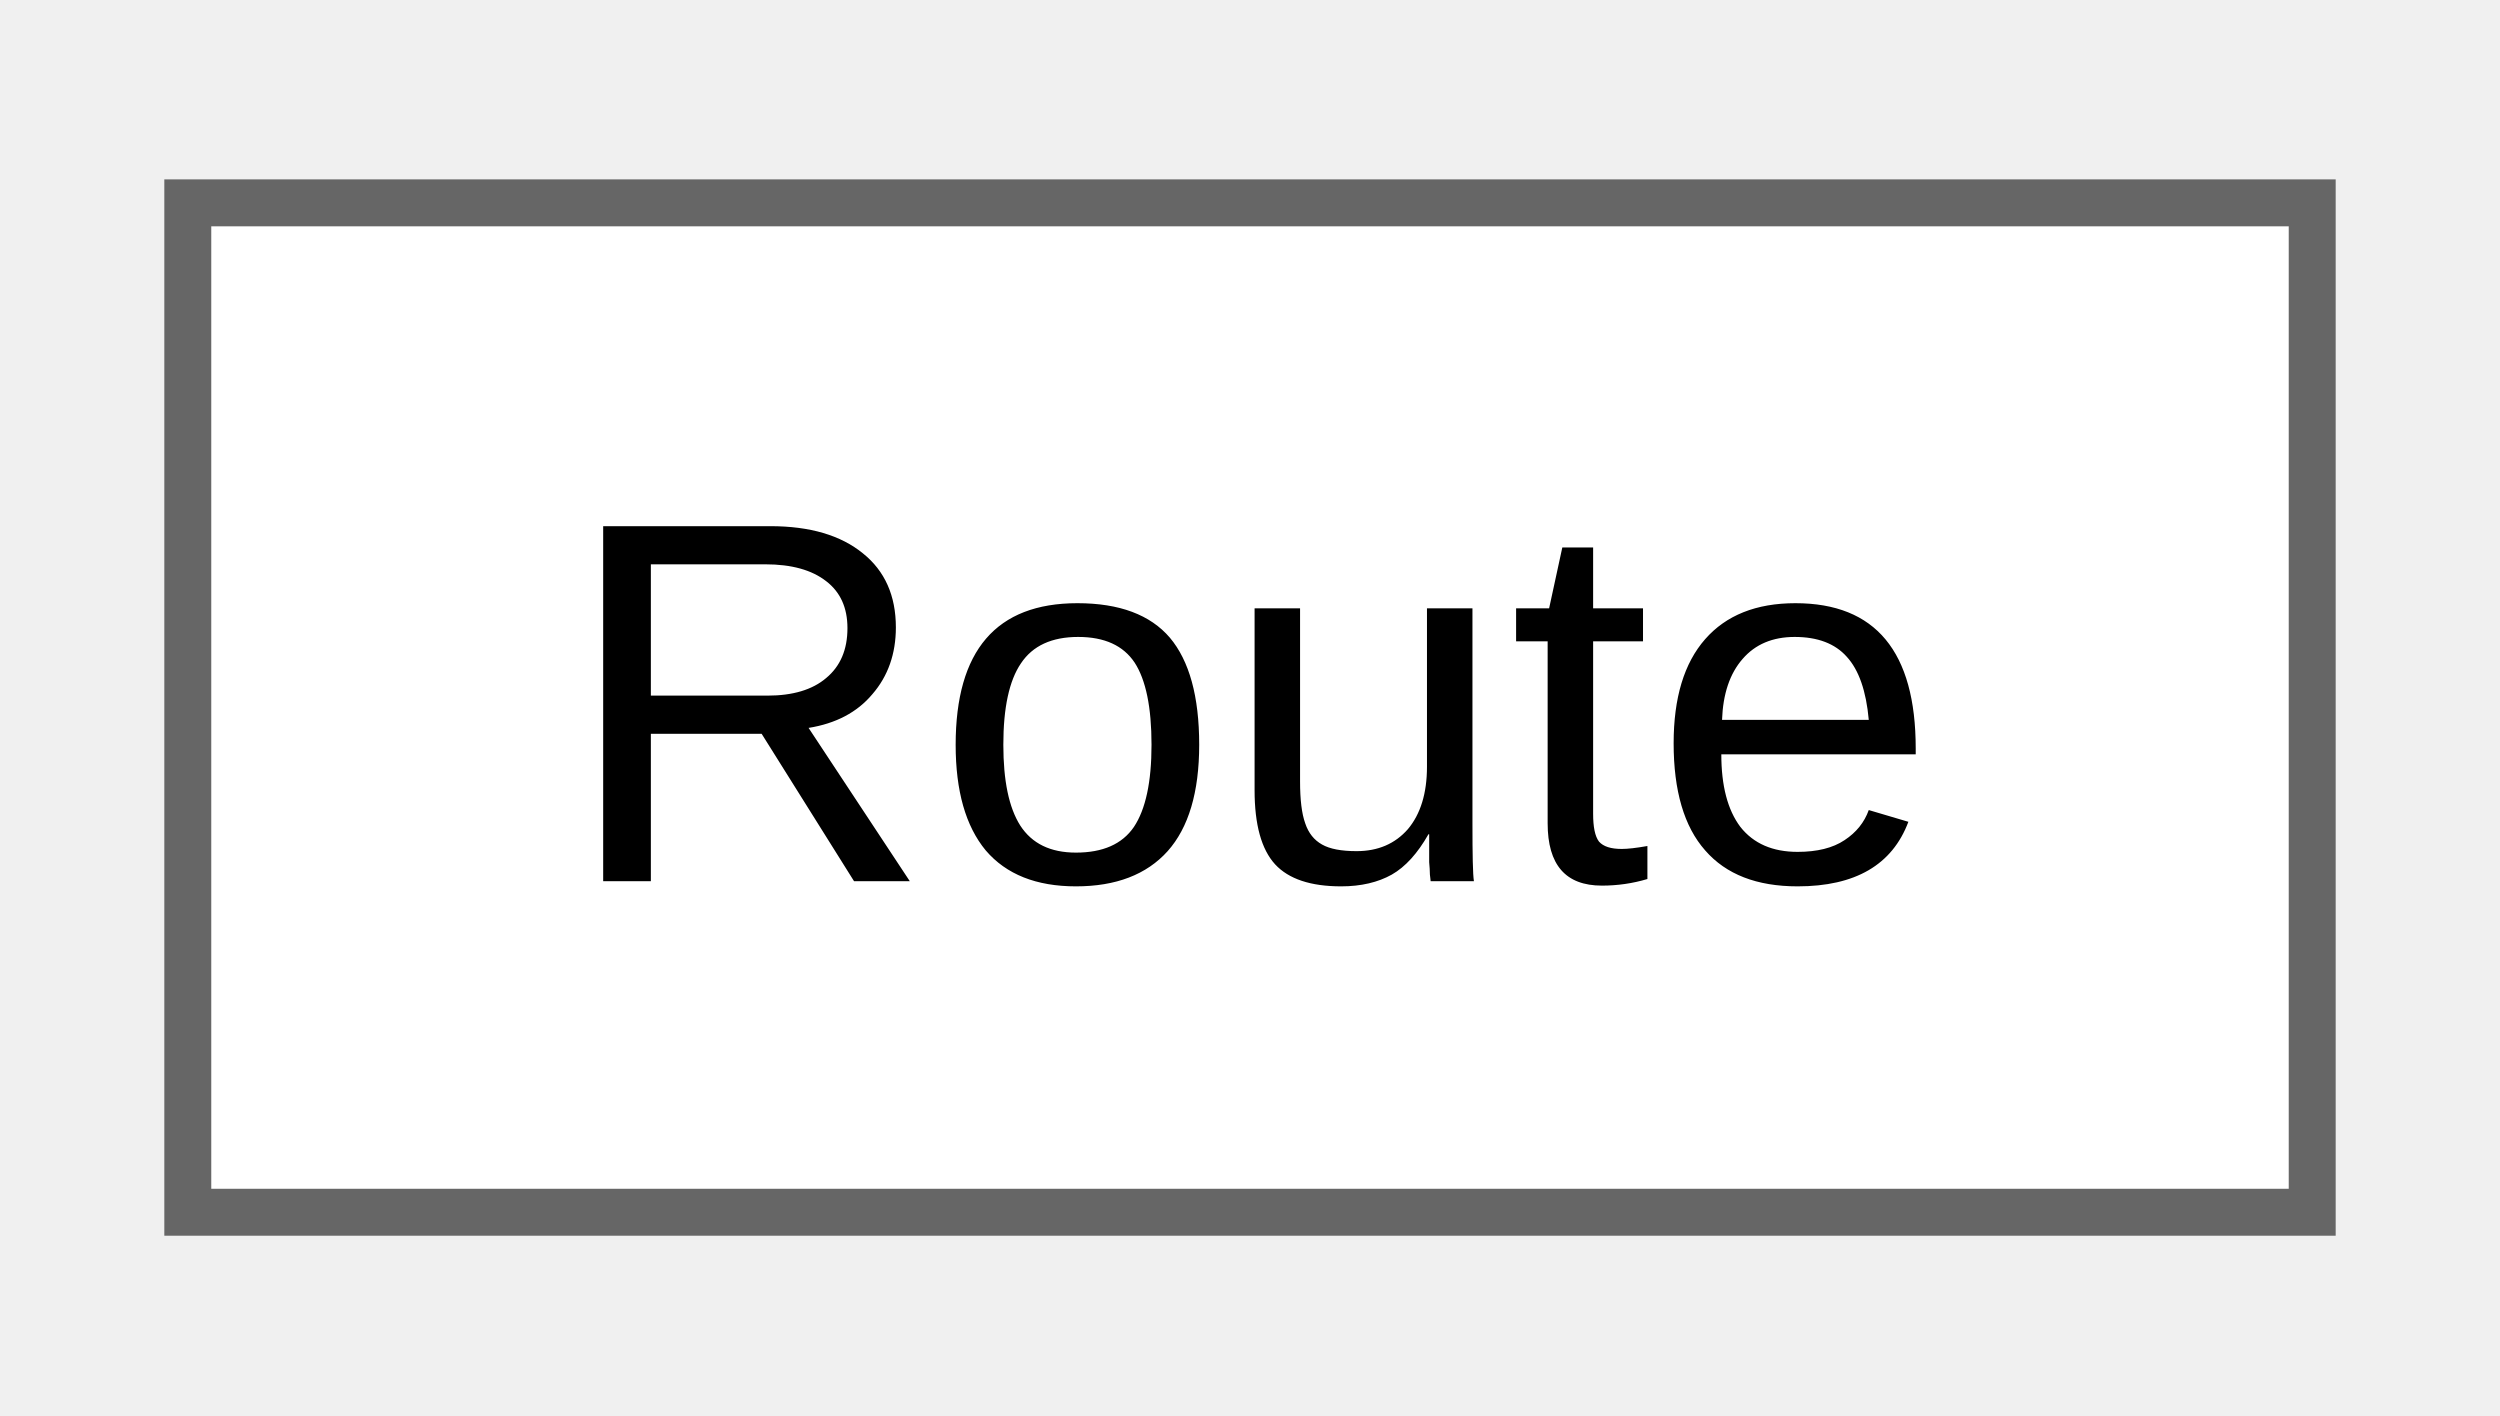
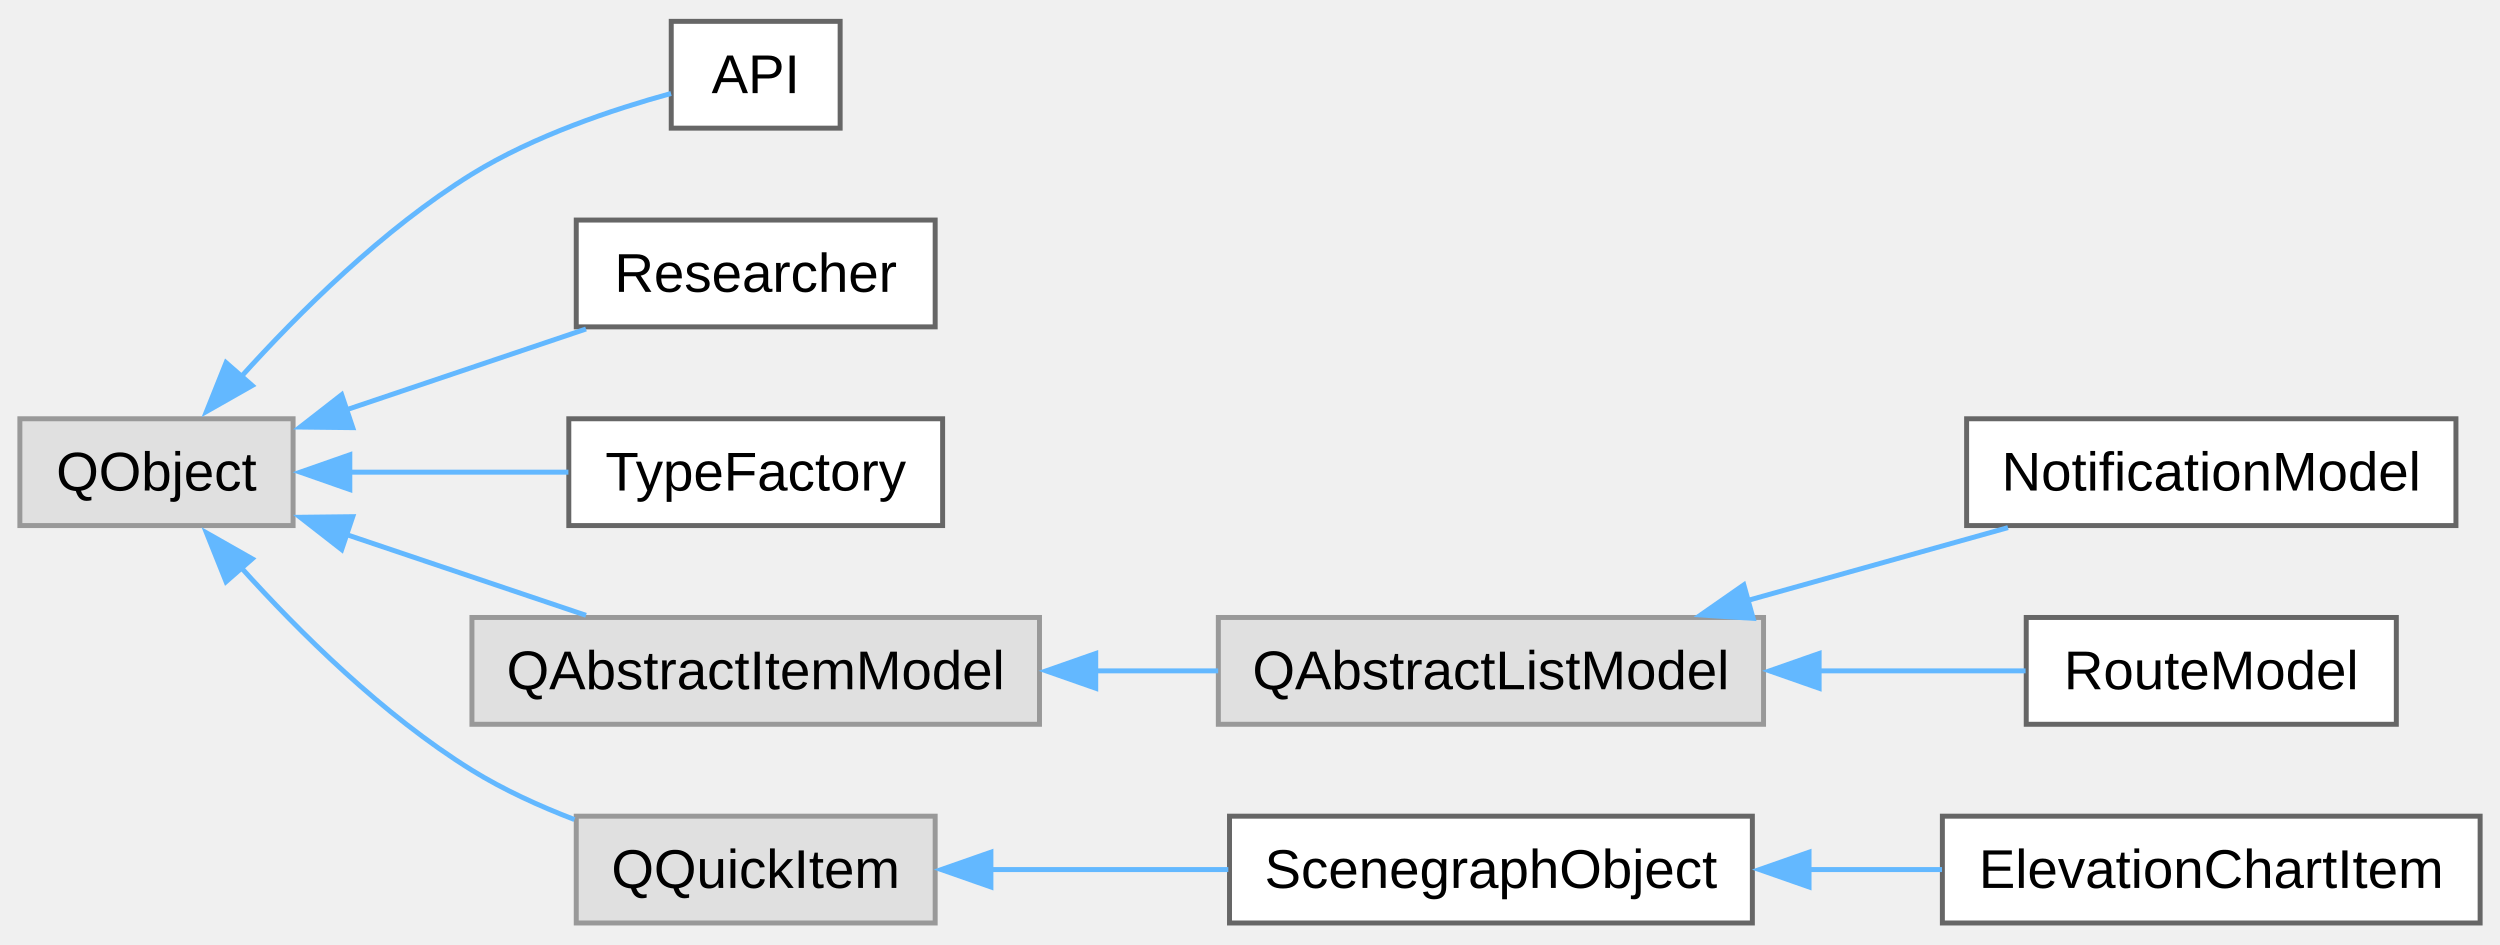
- <svg xmlns="http://www.w3.org/2000/svg" xmlns:xlink="http://www.w3.org/1999/xlink" width="53pt" height="30pt" viewBox="0.00 0.00 53.25 29.50">
-   <g id="graph0" class="graph" transform="scale(1 1) rotate(0) translate(4 25.5)">
+ <svg xmlns="http://www.w3.org/2000/svg" xmlns:xlink="http://www.w3.org/1999/xlink" width="503pt" height="190pt" viewBox="0.00 0.00 503.25 189.50">
+   <g id="graph0" class="graph" transform="scale(1 1) rotate(0) translate(4 185.5)">
    <g id="Node000000" class="node">
      <g id="a_Node000000">
-         <a xlink:href="de/d39/classElevationChart_1_1Route.html" target="_top" xlink:title="Набор последовательных точек на карте.">
-           <polygon fill="white" stroke="#666666" points="45.25,-21.5 0,-21.5 0,0 45.25,0 45.25,-21.5" />
-           <text text-anchor="middle" x="22.62" y="-7.05" font-family="Arial" font-size="11.00">Route</text>
+         <a xlink:title=" ">
+           <polygon fill="#e0e0e0" stroke="#999999" points="55,-101.5 0,-101.5 0,-80 55,-80 55,-101.5" />
+           <text text-anchor="middle" x="27.5" y="-87.05" font-family="Arial" font-size="11.00">QObject</text>
+         </a>
+       </g>
+     </g>
+     <g id="Node000001" class="node">
+       <g id="a_Node000001">
+         <a xlink:href="dc/d79/classElevationChart_1_1API.html" target="_top" xlink:title="Публичный интерфейс (C++) для виджета профиля высот.">
+           <polygon fill="white" stroke="#666666" points="165.12,-181.5 131.12,-181.5 131.12,-160 165.12,-160 165.12,-181.5" />
+           <text text-anchor="middle" x="148.12" y="-167.05" font-family="Arial" font-size="11.00">API</text>
+         </a>
+       </g>
+     </g>
+     <g id="edge4_Node000000_Node000001" class="edge">
+       <g id="a_edge4_Node000000_Node000001">
+         <a xlink:title=" ">
+           <path fill="none" stroke="#63b8ff" d="M44.47,-109.88C56.21,-122.9 73.16,-139.72 91,-150.75 103.49,-158.47 119.4,-163.78 131.08,-166.98" />
+           <polygon fill="#63b8ff" stroke="#63b8ff" points="46.77,-108.19 37.56,-102.96 41.5,-112.8 46.77,-108.19" />
+         </a>
+       </g>
+     </g>
+     <g id="Node000002" class="node">
+       <g id="a_Node000002">
+         <a xlink:href="df/d15/classElevationChart_1_1Researcher.html" target="_top" xlink:title=" ">
+           <polygon fill="white" stroke="#666666" points="184.25,-141.5 112,-141.5 112,-120 184.25,-120 184.25,-141.5" />
+           <text text-anchor="middle" x="148.12" y="-127.05" font-family="Arial" font-size="11.00">Researcher</text>
+         </a>
+       </g>
+     </g>
+     <g id="edge5_Node000000_Node000002" class="edge">
+       <g id="a_edge5_Node000000_Node000002">
+         <a xlink:title=" ">
+           <path fill="none" stroke="#63b8ff" d="M65.68,-103.29C81.15,-108.5 98.95,-114.51 113.96,-119.57" />
+           <polygon fill="#63b8ff" stroke="#63b8ff" points="67.01,-99.71 56.42,-99.83 64.78,-106.34 67.01,-99.71" />
+         </a>
+       </g>
+     </g>
+     <g id="Node000003" class="node">
+       <g id="a_Node000003">
+         <a xlink:href="d6/dda/classElevationChart_1_1TypeFactory.html" target="_top" xlink:title=" ">
+           <polygon fill="white" stroke="#666666" points="185.75,-101.5 110.5,-101.5 110.5,-80 185.75,-80 185.75,-101.5" />
+           <text text-anchor="middle" x="148.12" y="-87.05" font-family="Arial" font-size="11.00">TypeFactory</text>
+         </a>
+       </g>
+     </g>
+     <g id="edge6_Node000000_Node000003" class="edge">
+       <g id="a_edge6_Node000000_Node000003">
+         <a xlink:title=" ">
+           <path fill="none" stroke="#63b8ff" d="M66.27,-90.75C80.39,-90.75 96.4,-90.75 110.42,-90.75" />
+           <polygon fill="#63b8ff" stroke="#63b8ff" points="66.42,-87.25 56.42,-90.75 66.42,-94.25 66.42,-87.25" />
+         </a>
+       </g>
+     </g>
+     <g id="Node000004" class="node">
+       <g id="a_Node000004">
+         <a xlink:title=" ">
+           <polygon fill="#e0e0e0" stroke="#999999" points="205.25,-61.5 91,-61.5 91,-40 205.25,-40 205.25,-61.5" />
+           <text text-anchor="middle" x="148.12" y="-47.05" font-family="Arial" font-size="11.00">QAbstractItemModel</text>
+         </a>
+       </g>
+     </g>
+     <g id="edge7_Node000000_Node000004" class="edge">
+       <g id="a_edge7_Node000000_Node000004">
+         <a xlink:title=" ">
+           <path fill="none" stroke="#63b8ff" d="M65.68,-78.21C81.15,-73 98.95,-66.99 113.96,-61.93" />
+           <polygon fill="#63b8ff" stroke="#63b8ff" points="64.78,-75.16 56.42,-81.67 67.01,-81.79 64.78,-75.16" />
+         </a>
+       </g>
+     </g>
+     <g id="Node000008" class="node">
+       <g id="a_Node000008">
+         <a xlink:title=" ">
+           <polygon fill="#e0e0e0" stroke="#999999" points="184.25,-21.5 112,-21.5 112,0 184.25,0 184.25,-21.5" />
+           <text text-anchor="middle" x="148.12" y="-7.05" font-family="Arial" font-size="11.00">QQuickItem</text>
+         </a>
+       </g>
+     </g>
+     <g id="edge11_Node000000_Node000008" class="edge">
+       <g id="a_edge11_Node000000_Node000008">
+         <a xlink:title=" ">
+           <path fill="none" stroke="#63b8ff" d="M44.47,-71.62C56.21,-58.6 73.16,-41.78 91,-30.75 97.34,-26.83 104.55,-23.54 111.64,-20.82" />
+           <polygon fill="#63b8ff" stroke="#63b8ff" points="41.5,-68.7 37.56,-78.54 46.77,-73.31 41.5,-68.7" />
+         </a>
+       </g>
+     </g>
+     <g id="Node000005" class="node">
+       <g id="a_Node000005">
+         <a xlink:title=" ">
+           <polygon fill="#e0e0e0" stroke="#999999" points="351,-61.5 241.25,-61.5 241.25,-40 351,-40 351,-61.5" />
+           <text text-anchor="middle" x="296.12" y="-47.05" font-family="Arial" font-size="11.00">QAbstractListModel</text>
+         </a>
+       </g>
+     </g>
+     <g id="edge8_Node000004_Node000005" class="edge">
+       <g id="a_edge8_Node000004_Node000005">
+         <a xlink:title=" ">
+           <path fill="none" stroke="#63b8ff" d="M216.41,-50.75C224.73,-50.75 233.14,-50.75 241.22,-50.75" />
+           <polygon fill="#63b8ff" stroke="#63b8ff" points="216.57,-47.25 206.57,-50.75 216.57,-54.25 216.57,-47.25" />
+         </a>
+       </g>
+     </g>
+     <g id="Node000006" class="node">
+       <g id="a_Node000006">
+         <a xlink:href="d4/d99/classElevationChart_1_1NotificationModel.html" target="_top" xlink:title="Модель оповещений об ошибках в маршруте.">
+           <polygon fill="white" stroke="#666666" points="490.38,-101.5 391.88,-101.5 391.88,-80 490.38,-80 490.38,-101.5" />
+           <text text-anchor="middle" x="441.12" y="-87.05" font-family="Arial" font-size="11.00">NotificationModel</text>
+         </a>
+       </g>
+     </g>
+     <g id="edge9_Node000005_Node000006" class="edge">
+       <g id="a_edge9_Node000005_Node000006">
+         <a xlink:title=" ">
+           <path fill="none" stroke="#63b8ff" d="M347.78,-64.92C364.99,-69.73 383.96,-75.04 400.21,-79.59" />
+           <polygon fill="#63b8ff" stroke="#63b8ff" points="348.91,-61.32 338.34,-62 347.03,-68.06 348.91,-61.32" />
+         </a>
+       </g>
+     </g>
+     <g id="Node000007" class="node">
+       <g id="a_Node000007">
+         <a xlink:href="d6/de1/classElevationChart_1_1RouteModel.html" target="_top" xlink:title="Модель точек пути для профиля высот.">
+           <polygon fill="white" stroke="#666666" points="478.38,-61.5 403.88,-61.5 403.88,-40 478.38,-40 478.38,-61.5" />
+           <text text-anchor="middle" x="441.12" y="-47.05" font-family="Arial" font-size="11.00">RouteModel</text>
+         </a>
+       </g>
+     </g>
+     <g id="edge10_Node000005_Node000007" class="edge">
+       <g id="a_edge10_Node000005_Node000007">
+         <a xlink:title=" ">
+           <path fill="none" stroke="#63b8ff" d="M362.03,-50.75C376.36,-50.75 391.04,-50.75 403.75,-50.75" />
+           <polygon fill="#63b8ff" stroke="#63b8ff" points="362.19,-47.25 352.19,-50.75 362.19,-54.25 362.19,-47.25" />
+         </a>
+       </g>
+     </g>
+     <g id="Node000009" class="node">
+       <g id="a_Node000009">
+         <a xlink:href="da/d9a/classLPVL_1_1ScenegraphObject.html" target="_top" xlink:title="Базовый класс для объектов Qt Quick Scenegraph.">
+           <polygon fill="white" stroke="#666666" points="348.75,-21.5 243.5,-21.5 243.5,0 348.75,0 348.75,-21.5" />
+           <text text-anchor="middle" x="296.12" y="-7.05" font-family="Arial" font-size="11.00">ScenegraphObject</text>
+         </a>
+       </g>
+     </g>
+     <g id="edge12_Node000008_Node000009" class="edge">
+       <g id="a_edge12_Node000008_Node000009">
+         <a xlink:title=" ">
+           <path fill="none" stroke="#63b8ff" d="M195.22,-10.75C210.49,-10.75 227.59,-10.75 243.26,-10.75" />
+           <polygon fill="#63b8ff" stroke="#63b8ff" points="195.47,-7.25 185.47,-10.75 195.47,-14.25 195.47,-7.25" />
+         </a>
+       </g>
+     </g>
+     <g id="Node000010" class="node">
+       <g id="a_Node000010">
+         <a xlink:href="d2/d6b/classElevationChart_1_1ElevationChartItem.html" target="_top" xlink:title="Основной класс библиотеки.">
+           <polygon fill="white" stroke="#666666" points="495.25,-21.5 387,-21.5 387,0 495.25,0 495.25,-21.5" />
+           <text text-anchor="middle" x="441.12" y="-7.05" font-family="Arial" font-size="11.00">ElevationChartItem</text>
+         </a>
+       </g>
+     </g>
+     <g id="edge13_Node000009_Node000010" class="edge">
+       <g id="a_edge13_Node000009_Node000010">
+         <a xlink:title=" ">
+           <path fill="none" stroke="#63b8ff" d="M359.99,-10.75C368.98,-10.75 378.15,-10.75 386.93,-10.75" />
+           <polygon fill="#63b8ff" stroke="#63b8ff" points="360.16,-7.25 350.16,-10.75 360.16,-14.25 360.16,-7.25" />
        </a>
      </g>
    </g>
  </g>
</svg>
